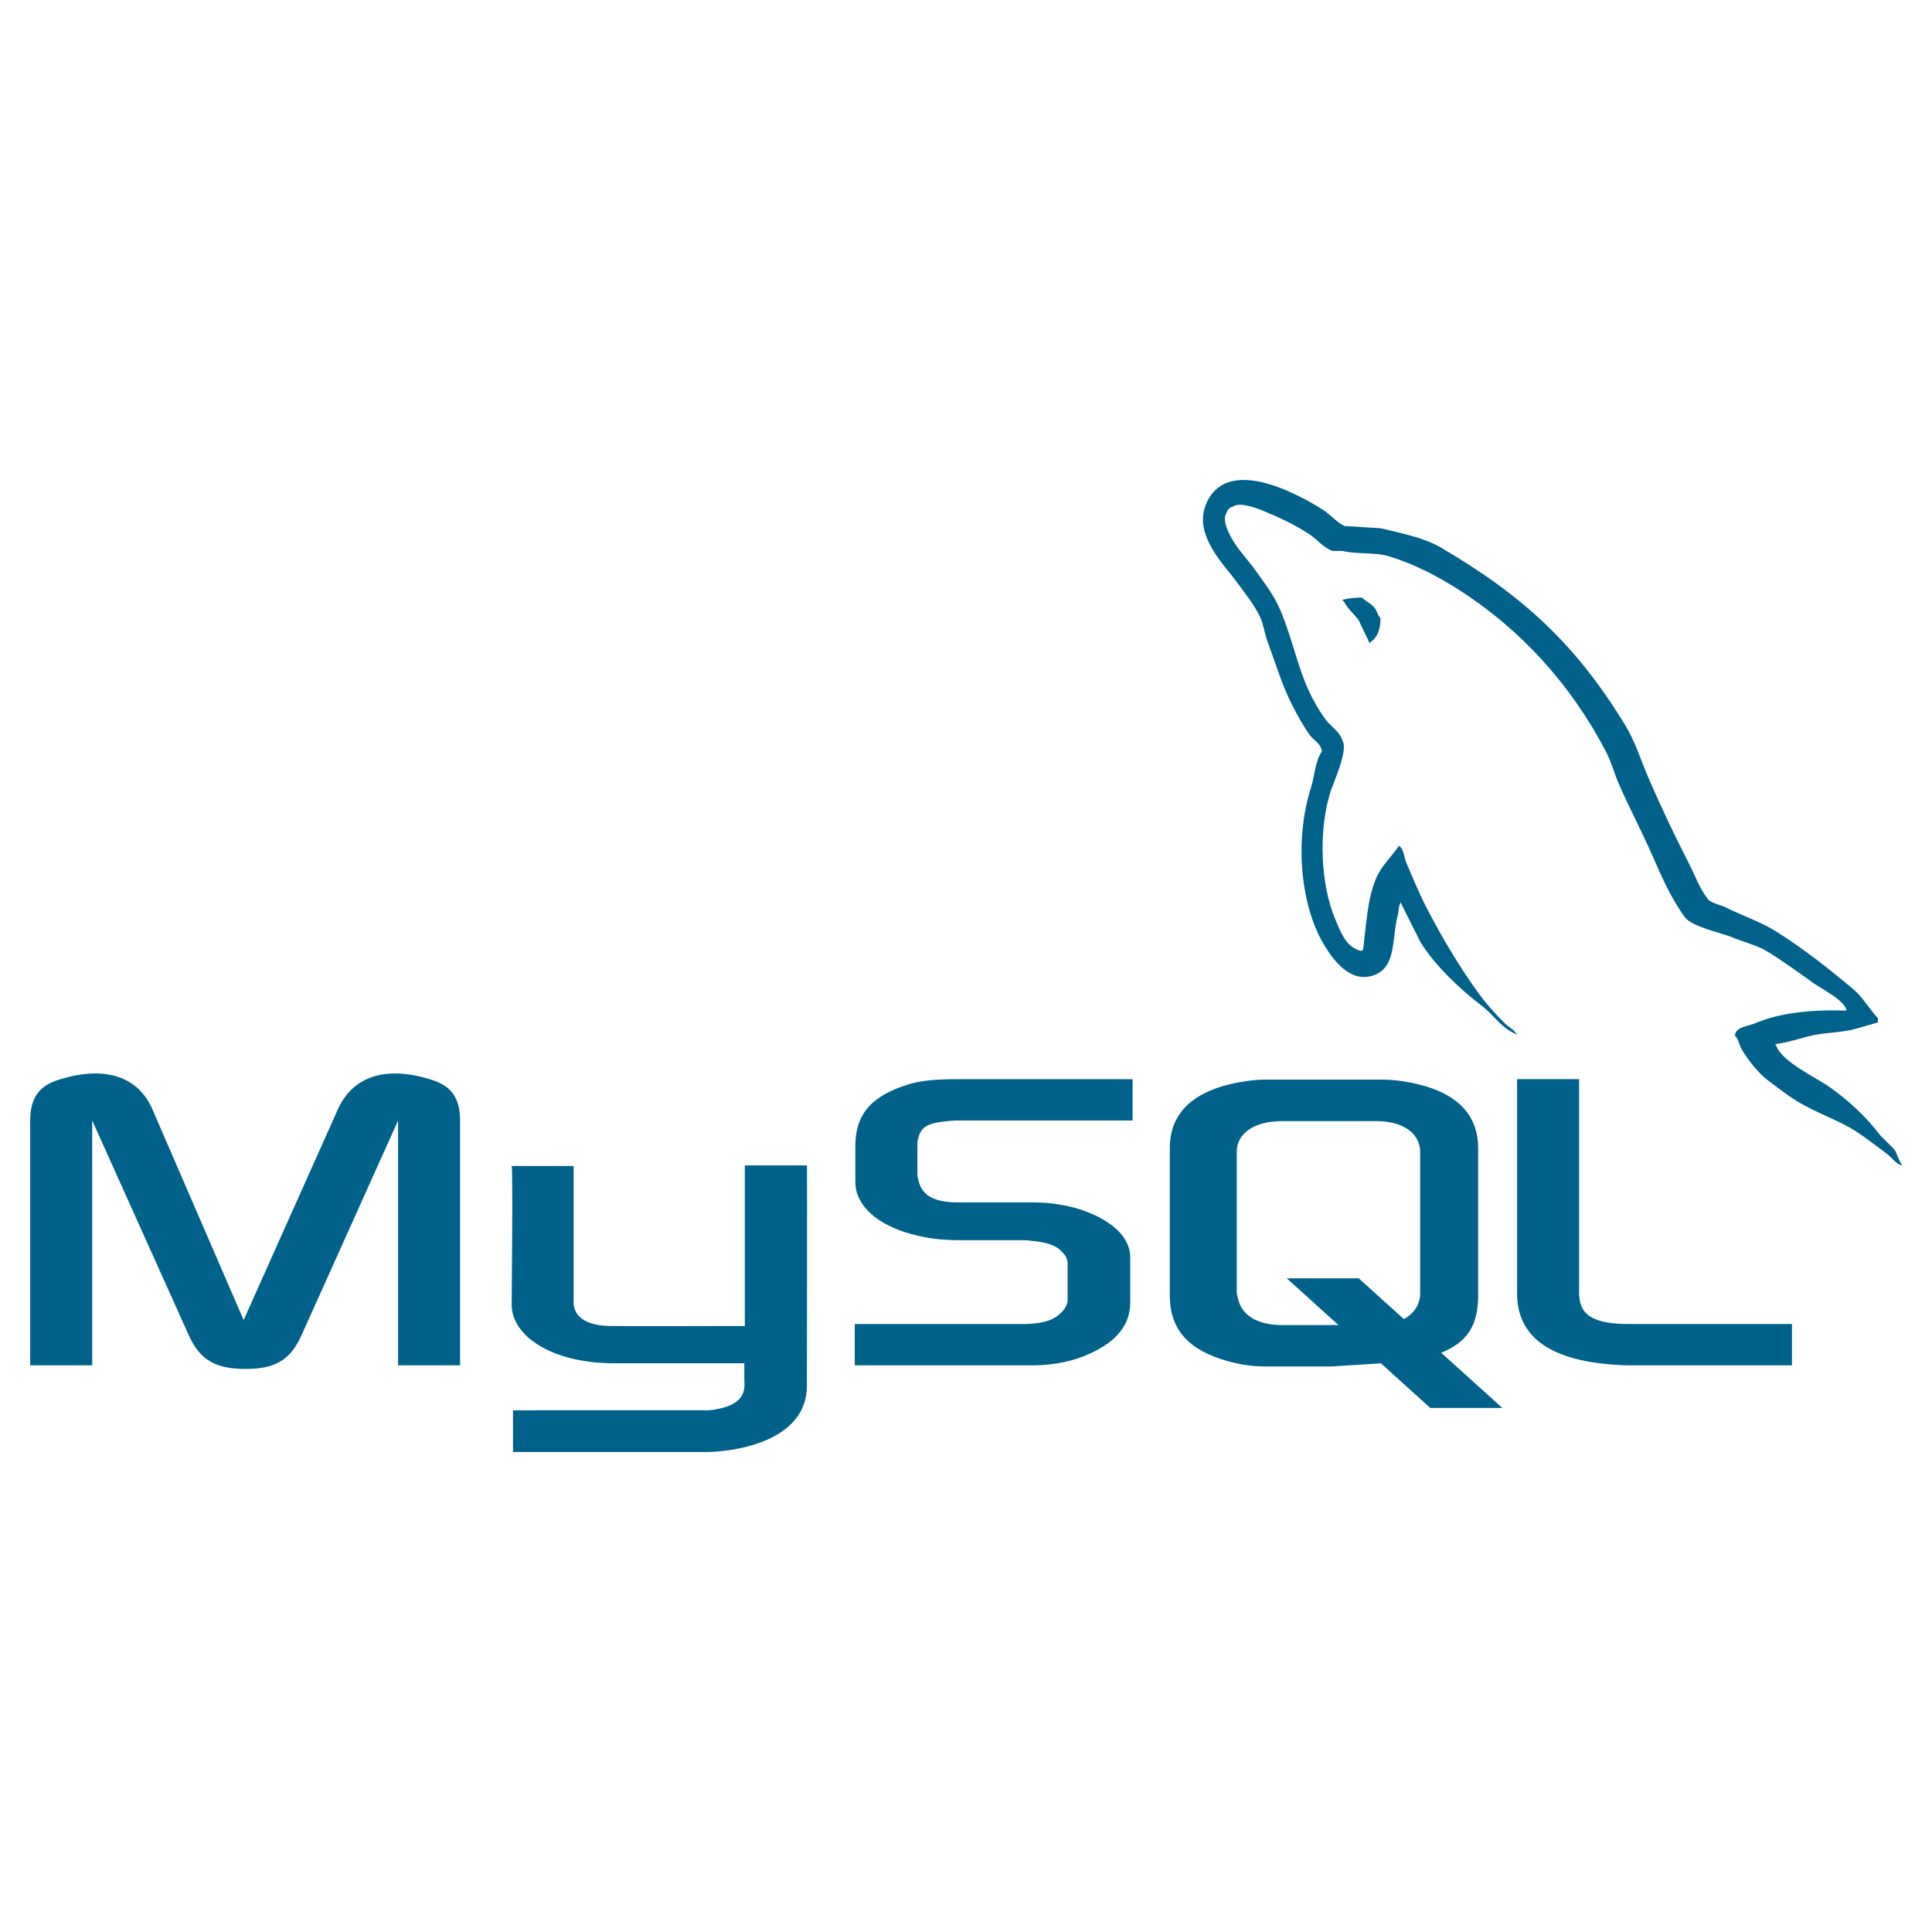
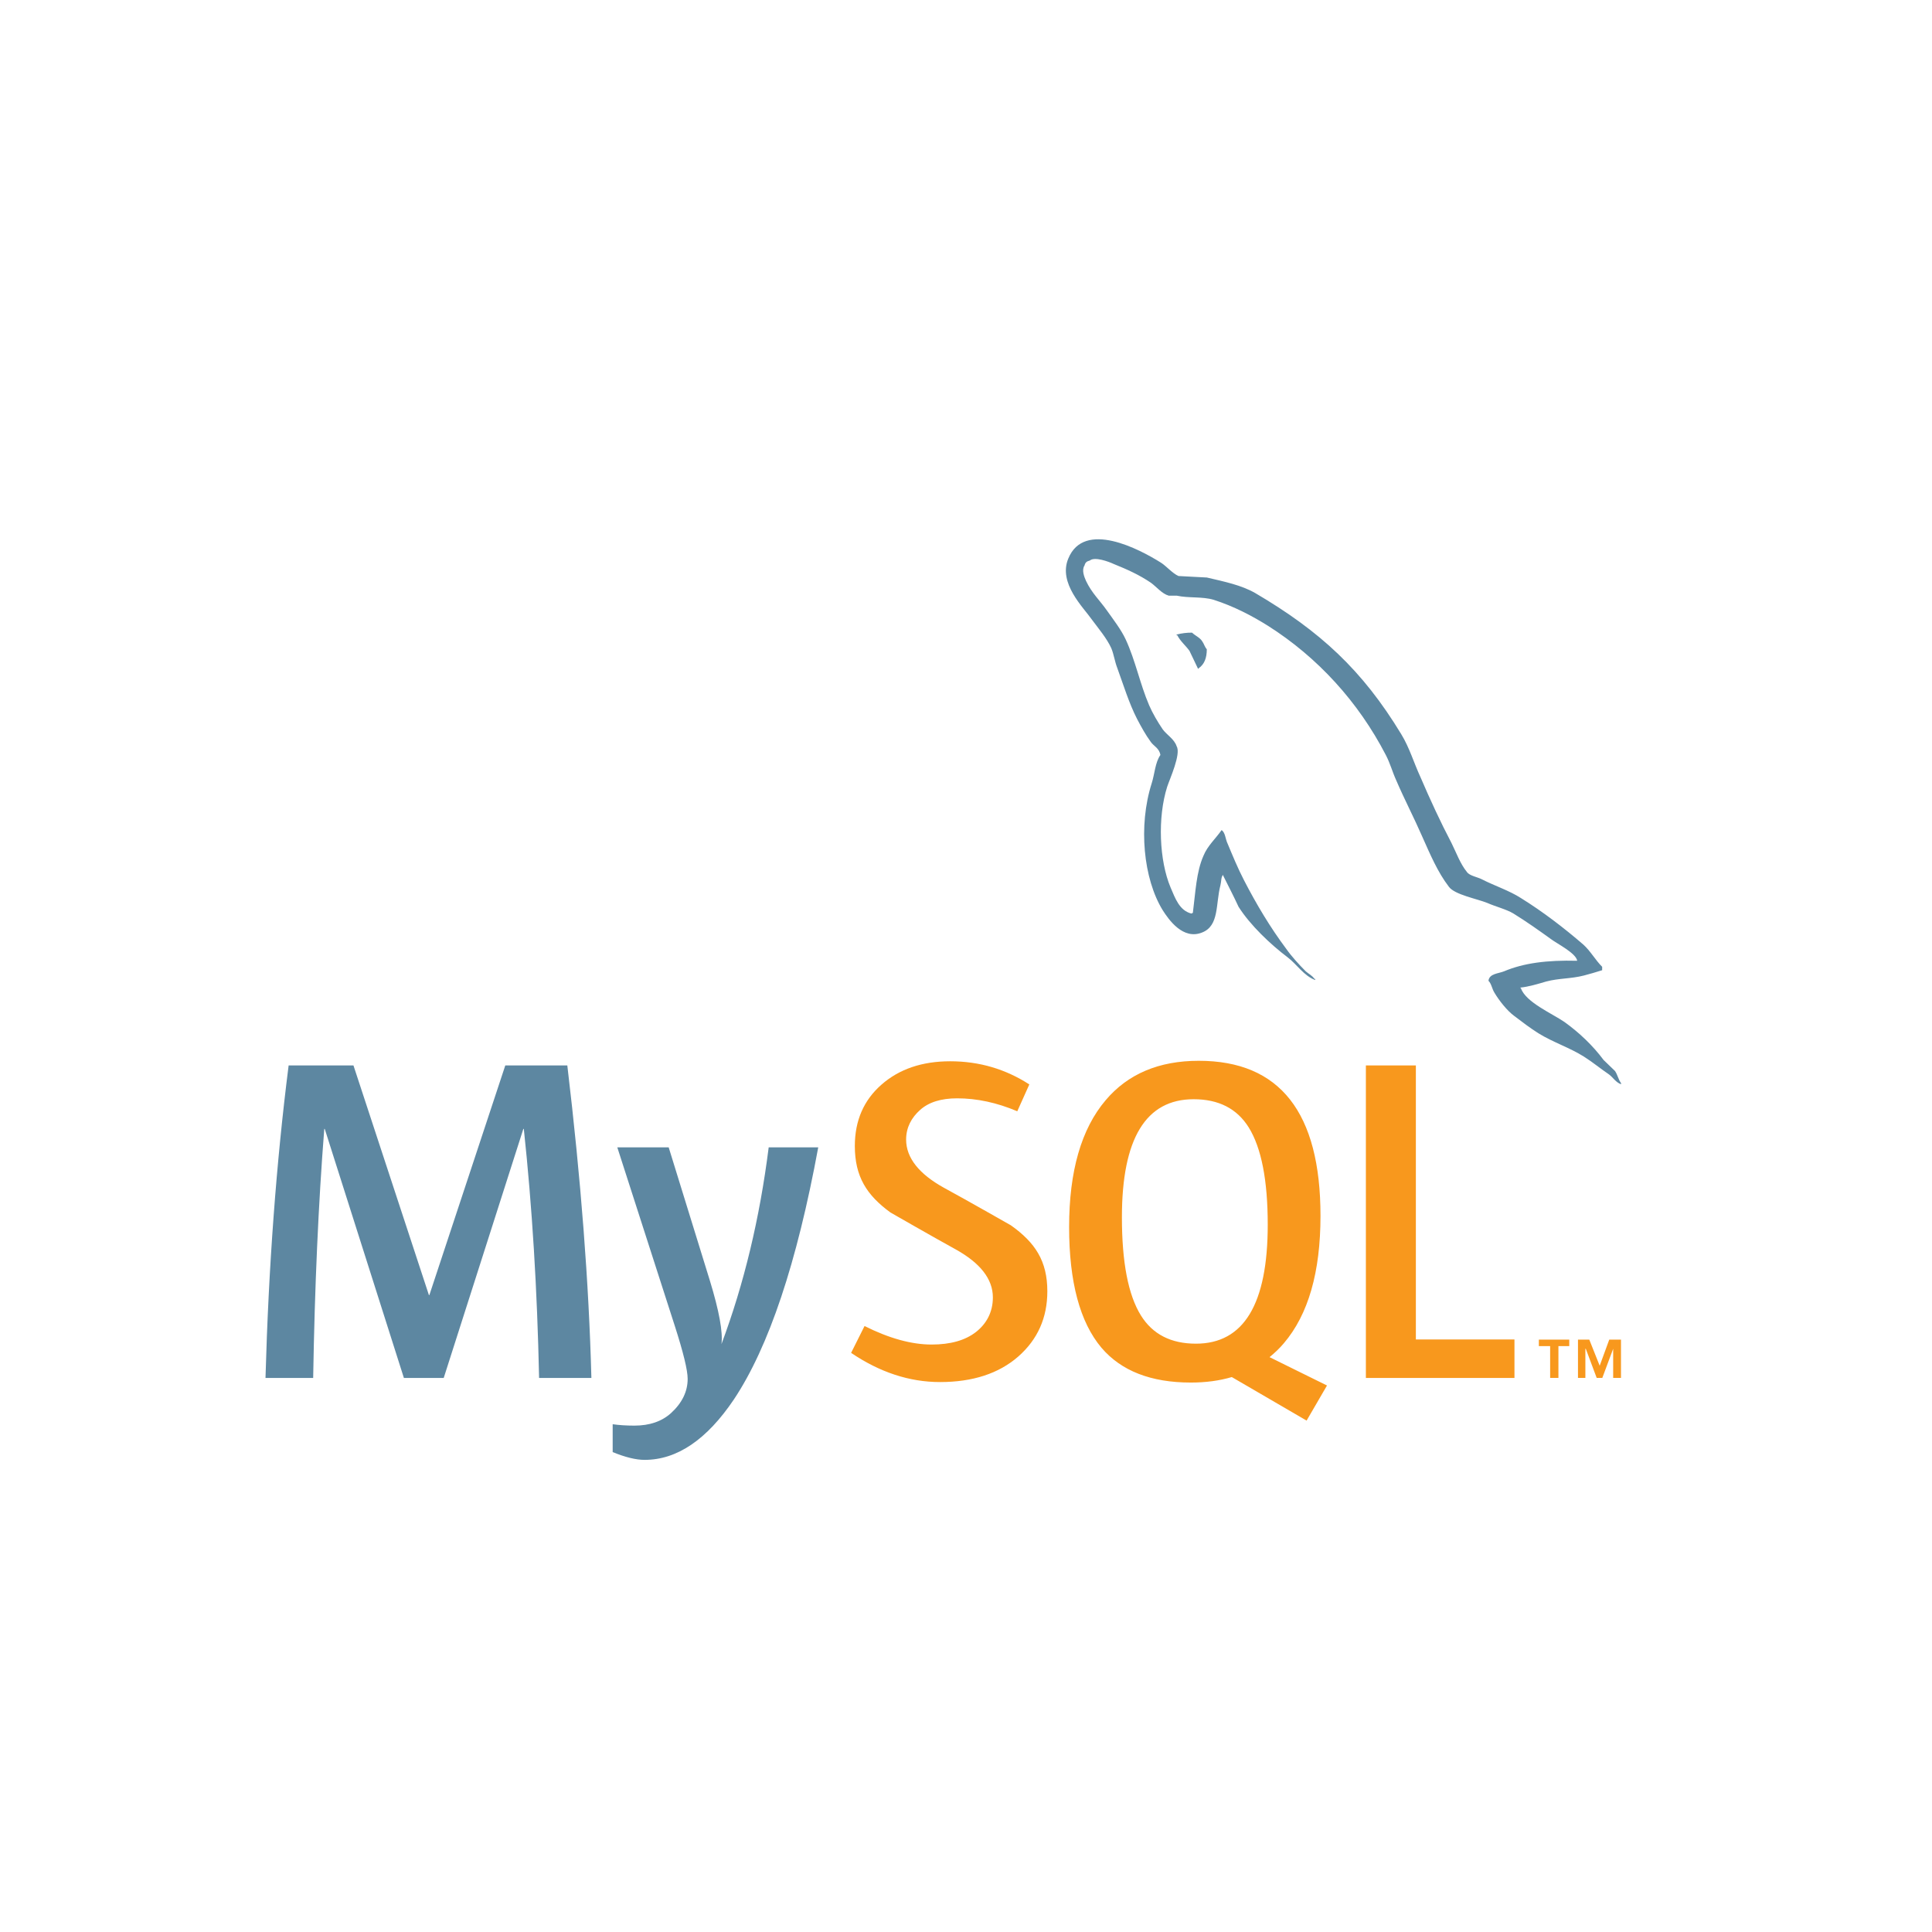
- <svg xmlns="http://www.w3.org/2000/svg" viewBox="0 0 128 128">
-   <path fill="#00618A" d="M2.001 90.458h4.108V74.235l6.36 14.143c.75 1.712 1.777 2.317 3.792 2.317s3.003-.605 3.753-2.317l6.36-14.143v16.223h4.108V74.262c0-1.58-.632-2.345-1.936-2.739-3.121-.974-5.215-.131-6.163 1.976l-6.241 13.958-6.043-13.959c-.909-2.106-3.042-2.949-6.163-1.976C2.632 71.917 2 72.681 2 74.261v16.197zm31.898-13.206h4.107v8.938c-.038.485.156 1.625 2.406 1.661 1.148.018 8.862 0 8.934 0V77.208h4.117c.019 0-.004 14.514-.004 14.574.022 3.58-4.441 4.357-6.499 4.417H33.988v-2.764c.022 0 12.963.003 12.995-.001 2.645-.279 2.332-1.593 2.331-2.035v-1.078h-8.731c-4.062-.037-6.65-1.81-6.683-3.85-.002-.187.089-9.129-.001-9.219zM56.63 90.458h11.812c1.383 0 2.727-.289 3.793-.789 1.777-.816 2.646-1.922 2.646-3.372v-3.002c0-1.185-.987-2.292-2.923-3.028-1.027-.396-2.292-.605-3.517-.605h-4.978c-1.659 0-2.449-.5-2.646-1.606-.039-.132-.039-.237-.039-.369v-1.87c0-.105 0-.211.039-.342.197-.843.632-1.08 2.094-1.212l.395-.026h11.733v-2.738H63.504c-1.659 0-2.528.105-3.318.342-2.449.764-3.517 1.975-3.517 4.082v2.396c0 1.844 2.095 3.424 5.61 3.793.396.025.79.053 1.185.053h4.267c.158 0 .316 0 .435.025 1.304.105 1.856.343 2.252.816a.98.98 0 01.315.737v2.397c0 .289-.197.658-.592.974-.355.316-.948.527-1.738.58l-.435.026H56.63v2.738zm43.881-4.766c0 2.817 2.094 4.397 6.32 4.714.395.026.79.052 1.185.052h10.706V87.72h-10.784c-2.41 0-3.318-.606-3.318-2.055V71.497h-4.108v14.195zm-23.008.142v-9.765c0-2.48 1.742-3.985 5.186-4.46a7.8 7.8 0 011.108-.079h7.799c.396 0 .752.026 1.147.079 3.444.475 5.187 1.979 5.187 4.46v9.765c0 2.014-.74 3.09-2.445 3.792l4.048 3.653h-4.771l-3.274-2.956-3.296.209h-4.395a9.075 9.075 0 01-2.414-.343c-2.613-.712-3.88-2.085-3.88-4.355zm4.435-.237c0 .132.039.265.079.423.237 1.135 1.307 1.768 2.929 1.768h3.732l-3.428-3.095h4.771l2.989 2.7c.552-.295.914-.743 1.041-1.32.039-.132.039-.264.039-.396v-9.368c0-.105 0-.238-.039-.37-.238-1.056-1.307-1.662-2.89-1.662h-6.216c-1.82 0-3.008.792-3.008 2.032v9.288zm40.398-18.645c-2.525-.069-4.454.166-6.104.861-.469.198-1.216.203-1.292.79.257.271.297.674.502 1.006.394.637 1.059 1.491 1.652 1.938.647.489 1.315 1.013 2.011 1.437 1.235.754 2.615 1.184 3.806 1.938.701.446 1.397 1.006 2.082 1.509.339.247.565.634 1.006.789v-.071c-.231-.294-.291-.698-.503-1.006l-.934-.934c-.913-1.212-2.071-2.275-3.304-3.159-.982-.705-3.18-1.658-3.59-2.801l-.072-.071c.696-.079 1.512-.331 2.154-.503 1.08-.29 2.045-.215 3.16-.503l1.508-.432v-.286c-.563-.578-.966-1.344-1.58-1.867-1.607-1.369-3.363-2.737-5.17-3.879-1.002-.632-2.241-1.043-3.304-1.579-.356-.181-.984-.274-1.221-.575-.559-.711-.862-1.612-1.293-2.441a93.068 93.068 0 01-2.585-5.458c-.544-1.245-.9-2.473-1.579-3.59-3.261-5.361-6.771-8.597-12.208-11.777-1.157-.677-2.55-.943-4.021-1.292l-2.37-.144c-.481-.201-.983-.791-1.436-1.077-1.802-1.138-6.422-3.613-7.756-.358-.842 2.054 1.26 4.058 2.011 5.099.527.73 1.203 1.548 1.58 2.369.248.54.29 1.081.503 1.652.521 1.406.976 2.937 1.651 4.236.341.658.718 1.351 1.149 1.939.264.36.718.52.789 1.077-.443.62-.469 1.584-.718 2.369-1.122 3.539-.699 7.938.934 10.557.501.805 1.681 2.529 3.303 1.867 1.419-.578 1.103-2.369 1.509-3.95.092-.357.035-.621.215-.861v.072l1.293 2.585c.957 1.541 2.654 3.15 4.093 4.237.746.563 1.334 1.538 2.298 1.867v-.073h-.071c-.188-.291-.479-.411-.719-.646-.562-.551-1.187-1.235-1.651-1.867-1.309-1.776-2.465-3.721-3.519-5.745-.503-.966-.94-2.032-1.364-3.016-.164-.379-.162-.953-.502-1.148-.466.72-1.149 1.303-1.509 2.154-.574 1.36-.648 3.019-.861 4.739l-.144.071c-1.001-.241-1.352-1.271-1.724-2.154-.94-2.233-1.115-5.83-.287-8.401.214-.666 1.181-2.761.789-3.376-.187-.613-.804-.967-1.148-1.437a11.222 11.222 0 01-1.149-2.011c-.77-1.741-1.129-3.696-1.938-5.457-.388-.842-1.042-1.693-1.58-2.441-.595-.83-1.262-1.44-1.724-2.442-.164-.356-.387-.927-.144-1.293.077-.247.188-.35.432-.431.416-.321 1.576.107 2.01.287 1.152.479 2.113.934 3.089 1.58.468.311.941.911 1.508 1.077h.646c1.011.232 2.144.071 3.088.358 1.67.508 3.166 1.297 4.524 2.155 4.139 2.614 7.522 6.334 9.838 10.772.372.715.534 1.396.861 2.154.662 1.528 1.496 3.101 2.154 4.596.657 1.491 1.298 2.996 2.227 4.237.488.652 2.374 1.002 3.231 1.364.601.254 1.585.519 2.154.861 1.087.656 2.141 1.437 3.16 2.155.509.362 2.076 1.149 2.154 1.798zM90.237 39.593a5.124 5.124 0 00-1.293.144v.071h.072c.251.517.694.849 1.005 1.293l.719 1.508.071-.071c.445-.313.648-.814.646-1.58-.179-.188-.205-.423-.359-.646-.204-.3-.602-.468-.861-.719z" />
+ <svg xmlns="http://www.w3.org/2000/svg" width="800px" height="800px" viewBox="-18.458 -22.75 191.151 191.151">
+   <path d="M-18.458 6.58h191.151v132.49H-18.458V6.58z" fill="none" />
+   <path d="M40.054 113.583h-5.175c-.183-8.735-.687-16.947-1.511-24.642h-.046l-7.879 24.642h-3.94l-7.832-24.642h-.045c-.581 7.388-.947 15.602-1.099 24.642H7.81c.304-10.993 1.068-21.299 2.289-30.919h6.414l7.465 22.719h.046l7.511-22.719h6.137c1.344 11.268 2.138 21.575 2.382 30.919M62.497 90.771c-2.107 11.434-4.887 19.742-8.337 24.928-2.688 3.992-5.633 5.99-8.84 5.99-.855 0-1.91-.258-3.16-.77v-2.757c.611.088 1.328.138 2.152.138 1.498 0 2.702-.412 3.62-1.238 1.098-1.006 1.647-2.137 1.647-3.388 0-.858-.428-2.612-1.282-5.268L42.618 90.77h5.084l4.076 13.19c.916 2.995 1.298 5.086 1.145 6.277 2.229-5.953 3.786-12.444 4.673-19.468h4.901v.002z" fill="#5d87a1" />
+   <path d="M131.382 113.583h-14.7V82.664h4.945v27.113h9.755v3.806zM112.834 114.33l-5.684-2.805c.504-.414.986-.862 1.42-1.381 2.416-2.838 3.621-7.035 3.621-12.594 0-10.229-4.014-15.346-12.045-15.346-3.938 0-7.01 1.298-9.207 3.895-2.414 2.84-3.619 7.022-3.619 12.551 0 5.435 1.068 9.422 3.205 11.951 1.955 2.291 4.902 3.438 8.843 3.438 1.47 0 2.819-.18 4.048-.543l7.4 4.308 2.018-3.474zm-18.413-6.934c-1.252-2.014-1.878-5.248-1.878-9.707 0-7.785 2.365-11.682 7.1-11.682 2.475 0 4.289.932 5.449 2.792 1.25 2.017 1.879 5.222 1.879 9.619 0 7.849-2.367 11.774-7.099 11.774-2.476.001-4.29-.928-5.451-2.796M85.165 105.013c0 2.622-.962 4.773-2.884 6.458-1.924 1.678-4.504 2.519-7.737 2.519-3.024 0-5.956-.966-8.794-2.888l1.329-2.655c2.442 1.223 4.653 1.831 6.638 1.831 1.863 0 3.319-.413 4.375-1.232 1.055-.822 1.684-1.975 1.684-3.433 0-1.837-1.281-3.407-3.631-4.722-2.167-1.19-6.501-3.678-6.501-3.678-2.349-1.712-3.525-3.55-3.525-6.578 0-2.506.877-4.529 2.632-6.068 1.757-1.545 4.024-2.315 6.803-2.315 2.87 0 5.479.769 7.829 2.291l-1.192 2.656c-2.01-.854-3.994-1.281-5.951-1.281-1.585 0-2.809.381-3.66 1.146-.858.762-1.387 1.737-1.387 2.933 0 1.828 1.308 3.418 3.722 4.759 2.196 1.192 6.638 3.723 6.638 3.723 2.409 1.709 3.612 3.53 3.612 6.534" fill="#f8981d" />
+   <path d="M137.59 72.308c-2.99-.076-5.305.225-7.248 1.047-.561.224-1.453.224-1.531.933.303.3.338.784.601 1.198.448.747 1.229 1.752 1.942 2.276.783.6 1.569 1.194 2.393 1.717 1.453.899 3.1 1.422 4.516 2.318.825.521 1.645 1.195 2.471 1.756.406.299.666.784 1.193.971v-.114c-.264-.336-.339-.822-.598-1.196l-1.122-1.082c-1.084-1.456-2.431-2.727-3.884-3.771-1.196-.824-3.812-1.944-4.297-3.322l-.076-.076c.822-.077 1.797-.375 2.578-.604 1.271-.335 2.43-.259 3.734-.594.6-.15 1.195-.338 1.797-.523v-.337c-.676-.673-1.158-1.567-1.869-2.203-1.902-1.643-3.998-3.25-6.164-4.595-1.16-.749-2.652-1.231-3.887-1.868-.445-.225-1.195-.336-1.457-.71-.67-.822-1.047-1.904-1.533-2.877-1.08-2.053-2.129-4.331-3.061-6.502-.674-1.456-1.084-2.91-1.906-4.257-3.85-6.35-8.031-10.196-14.457-13.971-1.381-.786-3.024-1.121-4.779-1.533l-2.803-.148c-.598-.262-1.197-.973-1.719-1.309-2.132-1.344-7.621-4.257-9.189-.411-1.01 2.431 1.494 4.821 2.354 6.054.635.856 1.458 1.83 1.902 2.802.263.635.337 1.309.6 1.98.598 1.644 1.157 3.473 1.943 5.007.41.782.857 1.604 1.381 2.312.3.414.822.597.936 1.272-.521.744-.562 1.867-.861 2.801-1.344 4.221-.819 9.45 1.086 12.552.596.934 2.018 2.99 3.92 2.202 1.684-.672 1.311-2.801 1.795-4.668.111-.451.038-.747.262-1.043v.073c.521 1.045 1.047 2.052 1.53 3.1 1.159 1.829 3.177 3.735 4.858 5.002.895.676 1.604 1.832 2.725 2.245V74.1h-.074c-.227-.335-.559-.485-.857-.745-.674-.673-1.42-1.495-1.943-2.241-1.566-2.093-2.952-4.41-4.182-6.801-.602-1.16-1.121-2.428-1.606-3.586-.226-.447-.226-1.121-.601-1.346-.562.821-1.381 1.532-1.791 2.538-.711 1.609-.785 3.588-1.049 5.646l-.147.072c-1.19-.299-1.604-1.53-2.056-2.575-1.119-2.654-1.307-6.914-.336-9.976.26-.783 1.385-3.249.936-3.995-.225-.715-.973-1.122-1.383-1.685-.482-.708-1.01-1.604-1.346-2.39-.896-2.091-1.347-4.408-2.312-6.498-.451-.974-1.234-1.982-1.868-2.879-.712-1.008-1.495-1.718-2.058-2.913-.186-.411-.447-1.083-.148-1.53.073-.3.225-.412.523-.487.484-.409 1.867.111 2.352.336 1.385.56 2.543 1.083 3.699 1.867.523.375 1.084 1.085 1.755 1.272h.786c1.193.26 2.538.072 3.661.41 1.979.636 3.772 1.569 5.38 2.576 4.893 3.103 8.928 7.512 11.652 12.778.447.858.637 1.644 1.045 2.539.787 1.832 1.76 3.7 2.541 5.493.785 1.755 1.533 3.547 2.654 5.005.559.784 2.805 1.195 3.812 1.606.745.335 1.905.633 2.577 1.044 1.271.783 2.537 1.682 3.732 2.543.595.448 2.465 1.382 2.576 2.13M99.484 39.844a5.82 5.82 0 0 0-1.529.188v.075h.072c.301.597.824 1.011 1.197 1.532.301.599.562 1.193.857 1.791l.072-.074c.527-.373.789-.971.789-1.868-.227-.264-.262-.522-.451-.784-.22-.374-.705-.56-1.007-.86" fill="#5d87a1" />
+   <path d="M141.148 113.578h.774v-3.788h-1.161l-.947 2.585-1.029-2.585h-1.118v3.788h.731v-2.882h.041l1.078 2.882h.557l1.074-2.882v2.882zm-6.235 0h.819v-3.146h1.072v-.643h-3.008v.643h1.115l.002 3.146z" fill="#f8981d" />
</svg>
